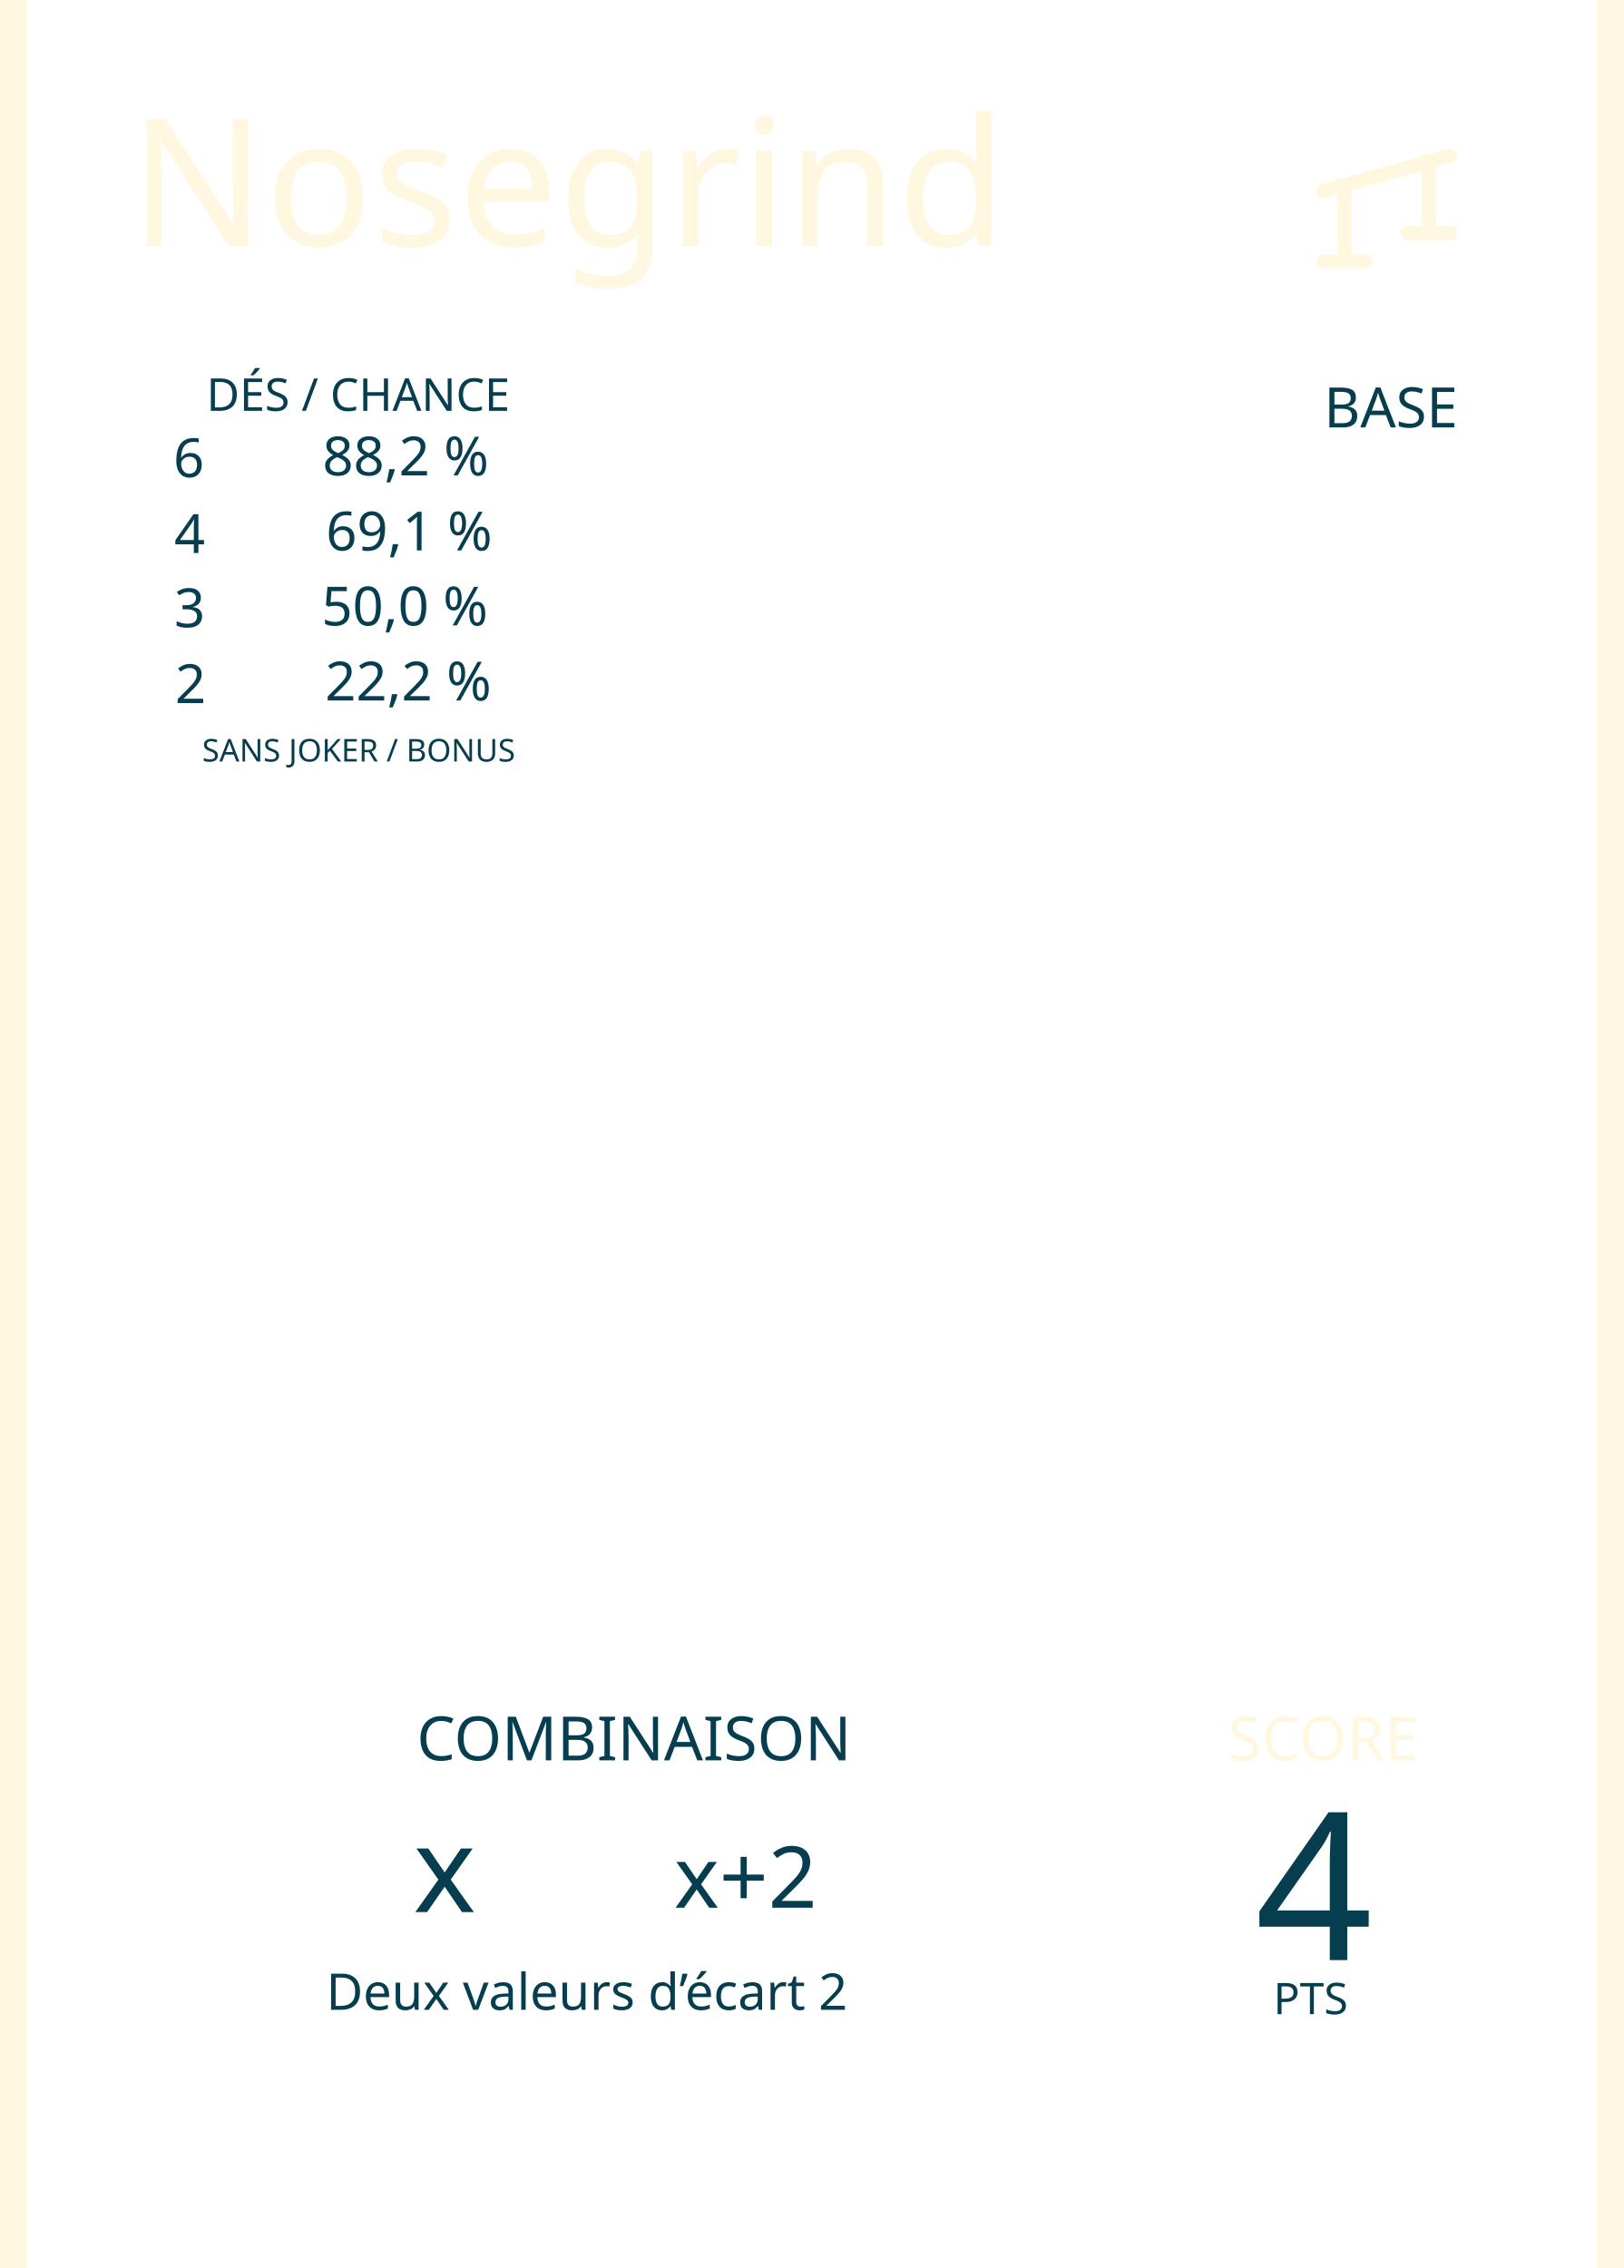
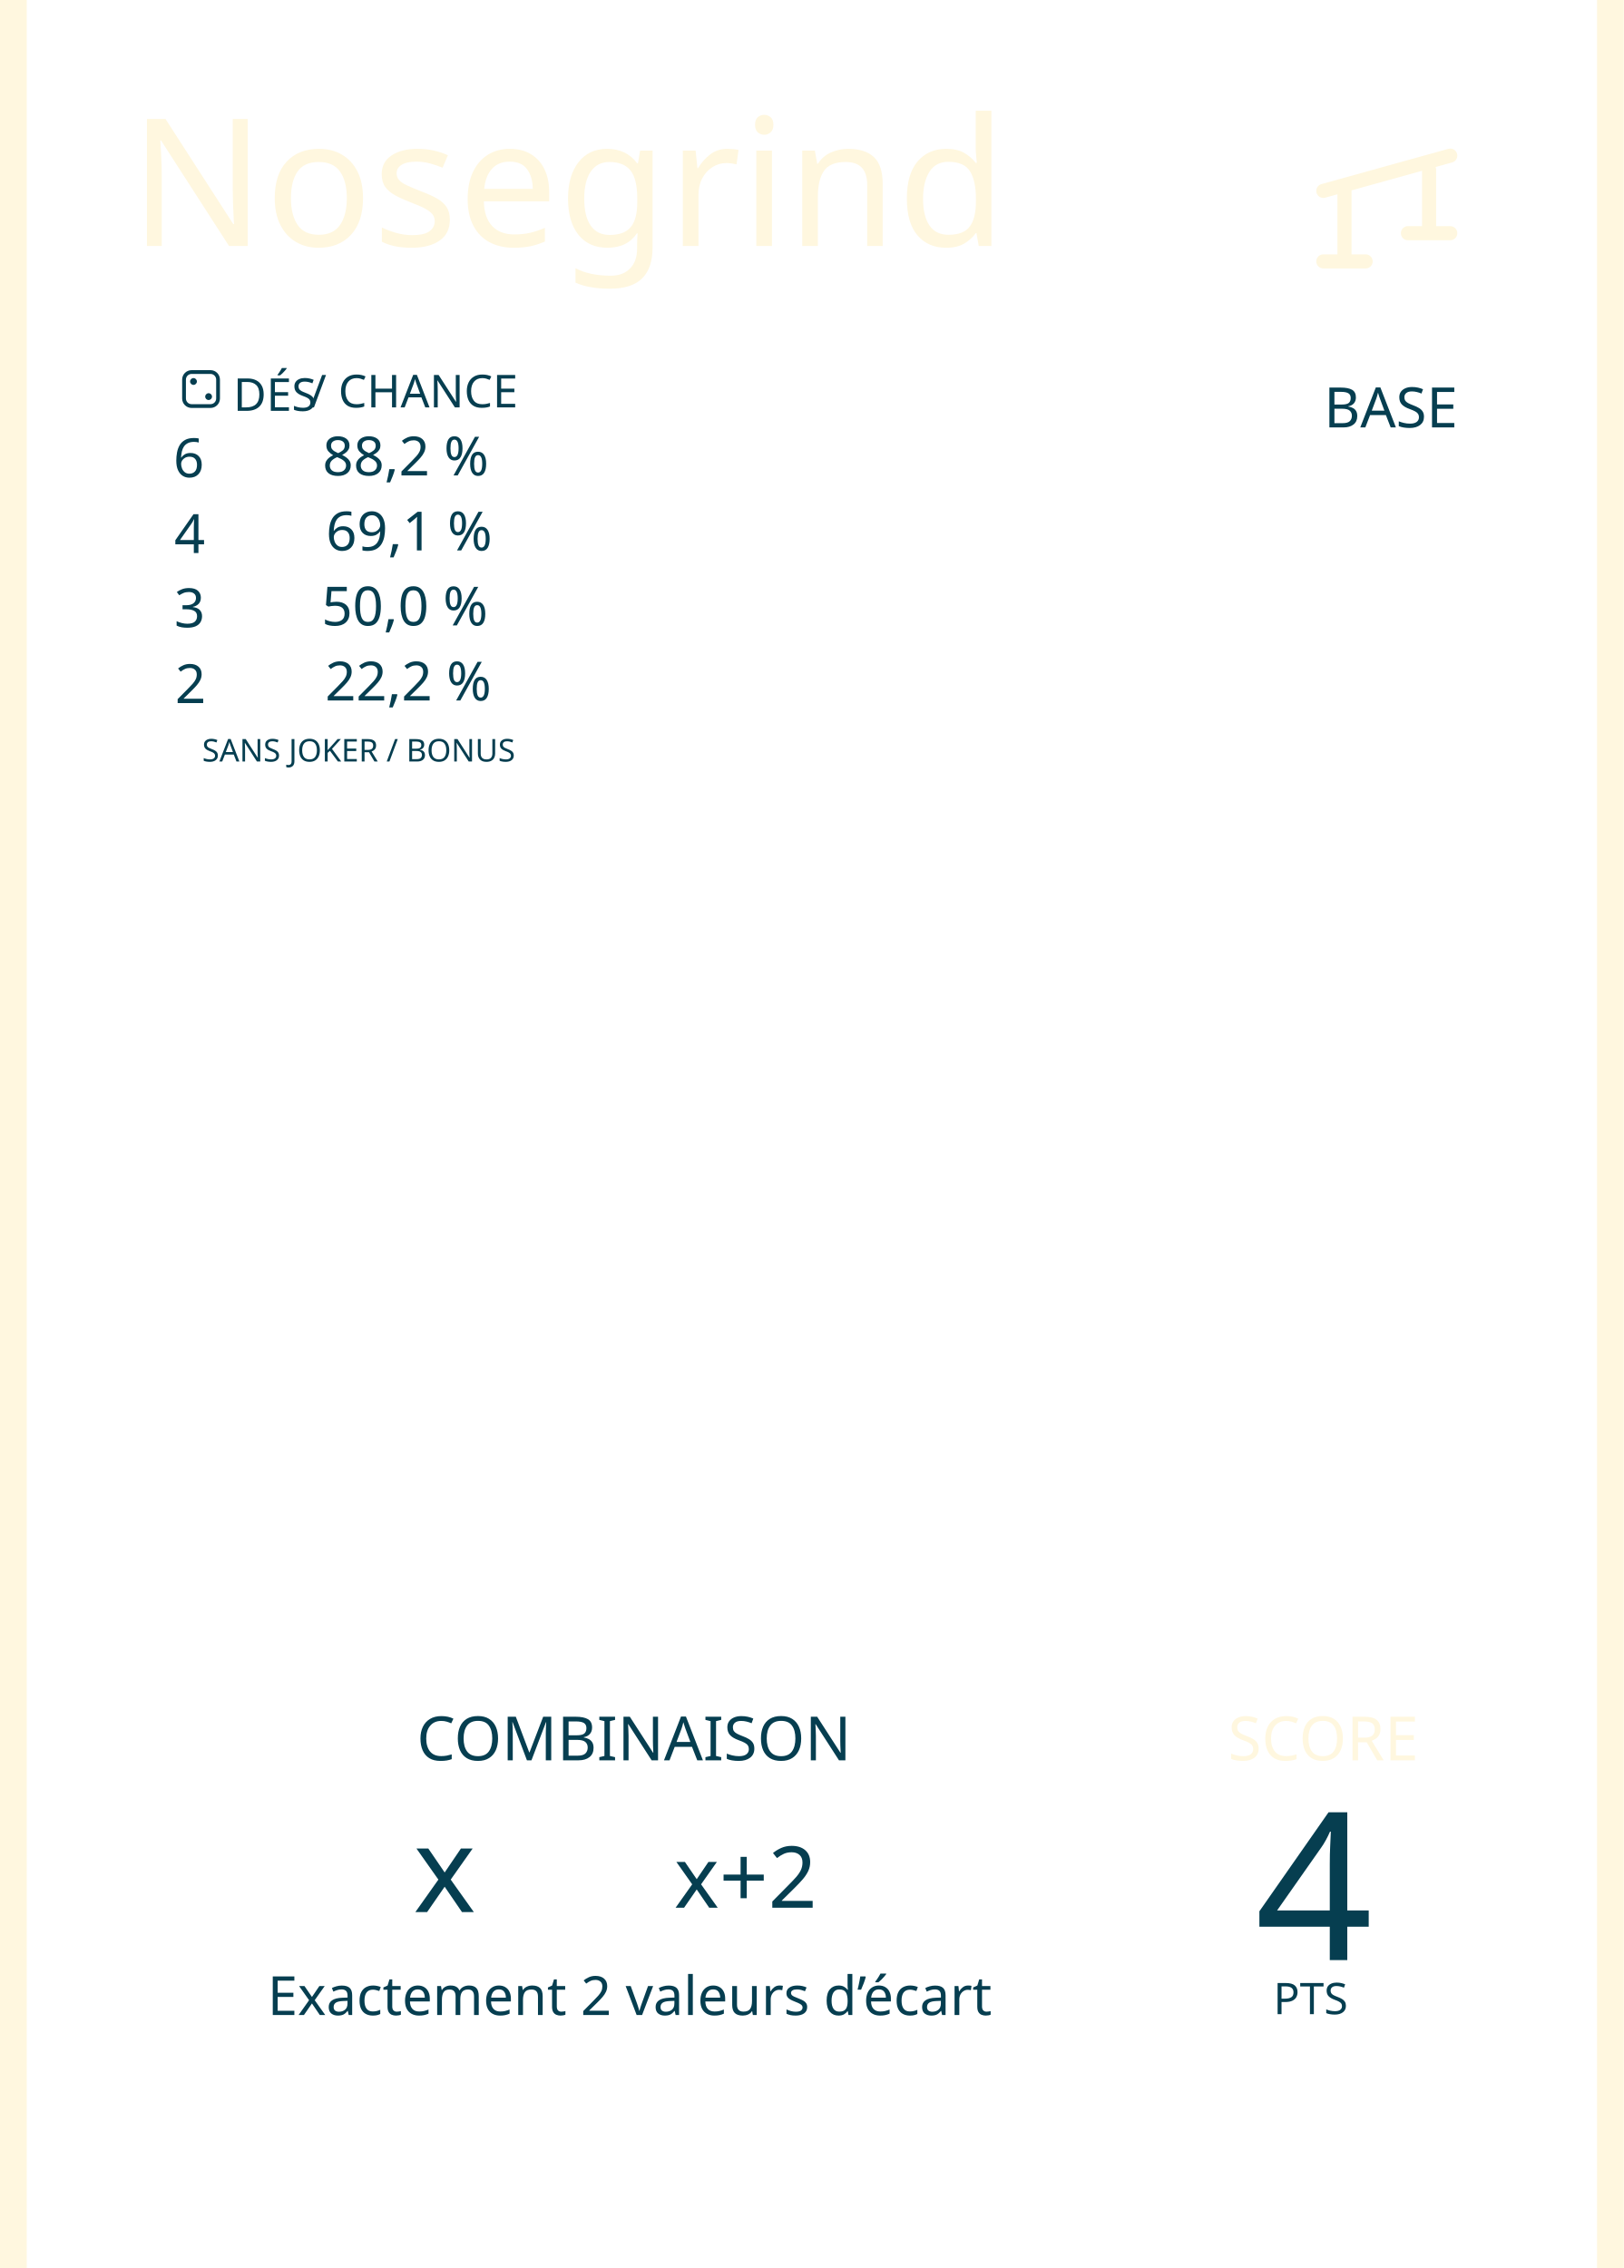
<svg xmlns="http://www.w3.org/2000/svg" width="1008" height="1408" viewBox="-15.341 0 930.682 1300" role="img">
  <g>
    <text x="59" y="141" fill="#fff7df" font-family="Impact,Arial Narrow,sans-serif" font-size="102" font-weight="400" id="card-title">Nosegrind</text>
    <g color="#fff7df">
      <svg x="731" y="69" width="97" height="97" class="type-icon type-slide" viewBox="0 0 24 24" fill="none" stroke="currentColor" stroke-width="2" stroke-linecap="round" stroke-linejoin="round" role="img" aria-label="slide">
        <path d="m3 10 18-5M6 10v10m12-13v9M3 20h6m6-4h6" />
      </svg>
    </g>
    <g id="badge-information">
-       <text x="103" y="235.5" fill="#063e50" font-family="Impact,Arial Narrow,sans-serif" font-size="26" font-weight="400">DÉS / CHANCE</text>
+       <g transform="translate(172.5 223) scale(1)" color="#063e50">
+         <svg x="-85.61" y="-13" width="26" height="26" class="component-icon component-die" viewBox="0 0 24 24" fill="currentColor" aria-hidden="true">
+           <rect x="3" y="3" width="18" height="18" rx="4" fill="none" stroke="currentColor" stroke-width="2" />
+           <circle cx="8" cy="8" r="1.8" />
+           <circle cx="16" cy="16" r="1.8" />
+         </svg>
+         <text x="-54.11" y="12.5" fill="#063e50" font-family="Impact,Arial Narrow,sans-serif" font-size="26" font-weight="400">DÉS</text>
+         <text x="-10.39" y="10.5" fill="#063e50" font-family="Impact,Arial Narrow,sans-serif" font-size="26" font-weight="400">/ CHANCE</text>
+       </g>
      <text x="84" y="273.5" fill="#063e50" font-family="Impact,Arial Narrow,sans-serif" font-size="31" font-weight="400">6</text>
      <text x="169.5" y="272.5" fill="#063e50" font-family="Impact,Arial Narrow,sans-serif" font-size="31" font-weight="400">88,2 %</text>
      <text x="84.5" y="317" fill="#063e50" font-family="Impact,Arial Narrow,sans-serif" font-size="31" font-weight="400">4</text>
      <text x="171.5" y="315.5" fill="#063e50" font-family="Impact,Arial Narrow,sans-serif" font-size="31" font-weight="400">69,1 %</text>
      <text x="84.5" y="359.5" fill="#063e50" font-family="Impact,Arial Narrow,sans-serif" font-size="31" font-weight="400">3</text>
      <text x="169" y="358.5" fill="#063e50" font-family="Impact,Arial Narrow,sans-serif" font-size="31" font-weight="400">50,0 %</text>
      <text x="85" y="403" fill="#063e50" font-family="Impact,Arial Narrow,sans-serif" font-size="31" font-weight="400">2</text>
      <text x="171" y="401.5" fill="#063e50" font-family="Impact,Arial Narrow,sans-serif" font-size="31" font-weight="400">22,2 %</text>
      <text x="100.5" y="436.5" fill="#063e50" font-family="Impact,Arial Narrow,sans-serif" font-size="18" font-weight="400">SANS JOKER / BONUS</text>
      <text x="743.5" y="245" fill="#063e50" font-family="Impact,Arial Narrow,sans-serif" font-size="32" font-weight="400" id="badge-label">BASE</text>
    </g>
    <text x="223.5" y="1009" fill="#063e50" font-family="Impact,Arial Narrow,sans-serif" font-size="35" font-weight="400" id="requirement-heading">COMBINAISON</text>
    <text x="221.5" y="1096" fill="#063e50" font-family="Impact,Arial Narrow,sans-serif" font-size="68" font-weight="400" id="socket-0">x</text>
    <text x="371" y="1093.5" fill="#063e50" font-family="Impact,Arial Narrow,sans-serif" font-size="49" font-weight="400" id="socket-1">x+2</text>
-     <text x="321" y="1152" fill="#063e50" font-size="29" font-weight="400" text-anchor="middle" font-family="Arial Narrow,Segoe UI,sans-serif">Deux valeurs d’écart 2</text>
+     <g transform="translate(321 1142) scale(1)" color="#063e50">
+       <text x="-183" y="13" fill="#063e50" font-family="Impact,Arial Narrow,sans-serif" font-size="31" font-weight="400">Exactement 2 valeurs d’écart</text>
+     </g>
    <text x="688.5" y="1009" fill="#fff7df" font-family="Impact,Arial Narrow,sans-serif" font-size="35" font-weight="400" id="score-heading">SCORE</text>
    <g id="score-information">
      <text x="704" y="1123.5" fill="#063e50" font-family="Impact,Arial Narrow,sans-serif" font-size="118" font-weight="400" id="card-score">4</text>
      <text x="714.5" y="1154.5" fill="#063e50" font-family="Impact,Arial Narrow,sans-serif" font-size="25" font-weight="400" id="score-unit">PTS</text>
    </g>
  </g>
  <rect x="-15.341" y="0" width="15.341" height="1300" fill="#fff7df" />
  <rect x="900" y="0" width="15.341" height="1300" fill="#fff7df" />
</svg>
